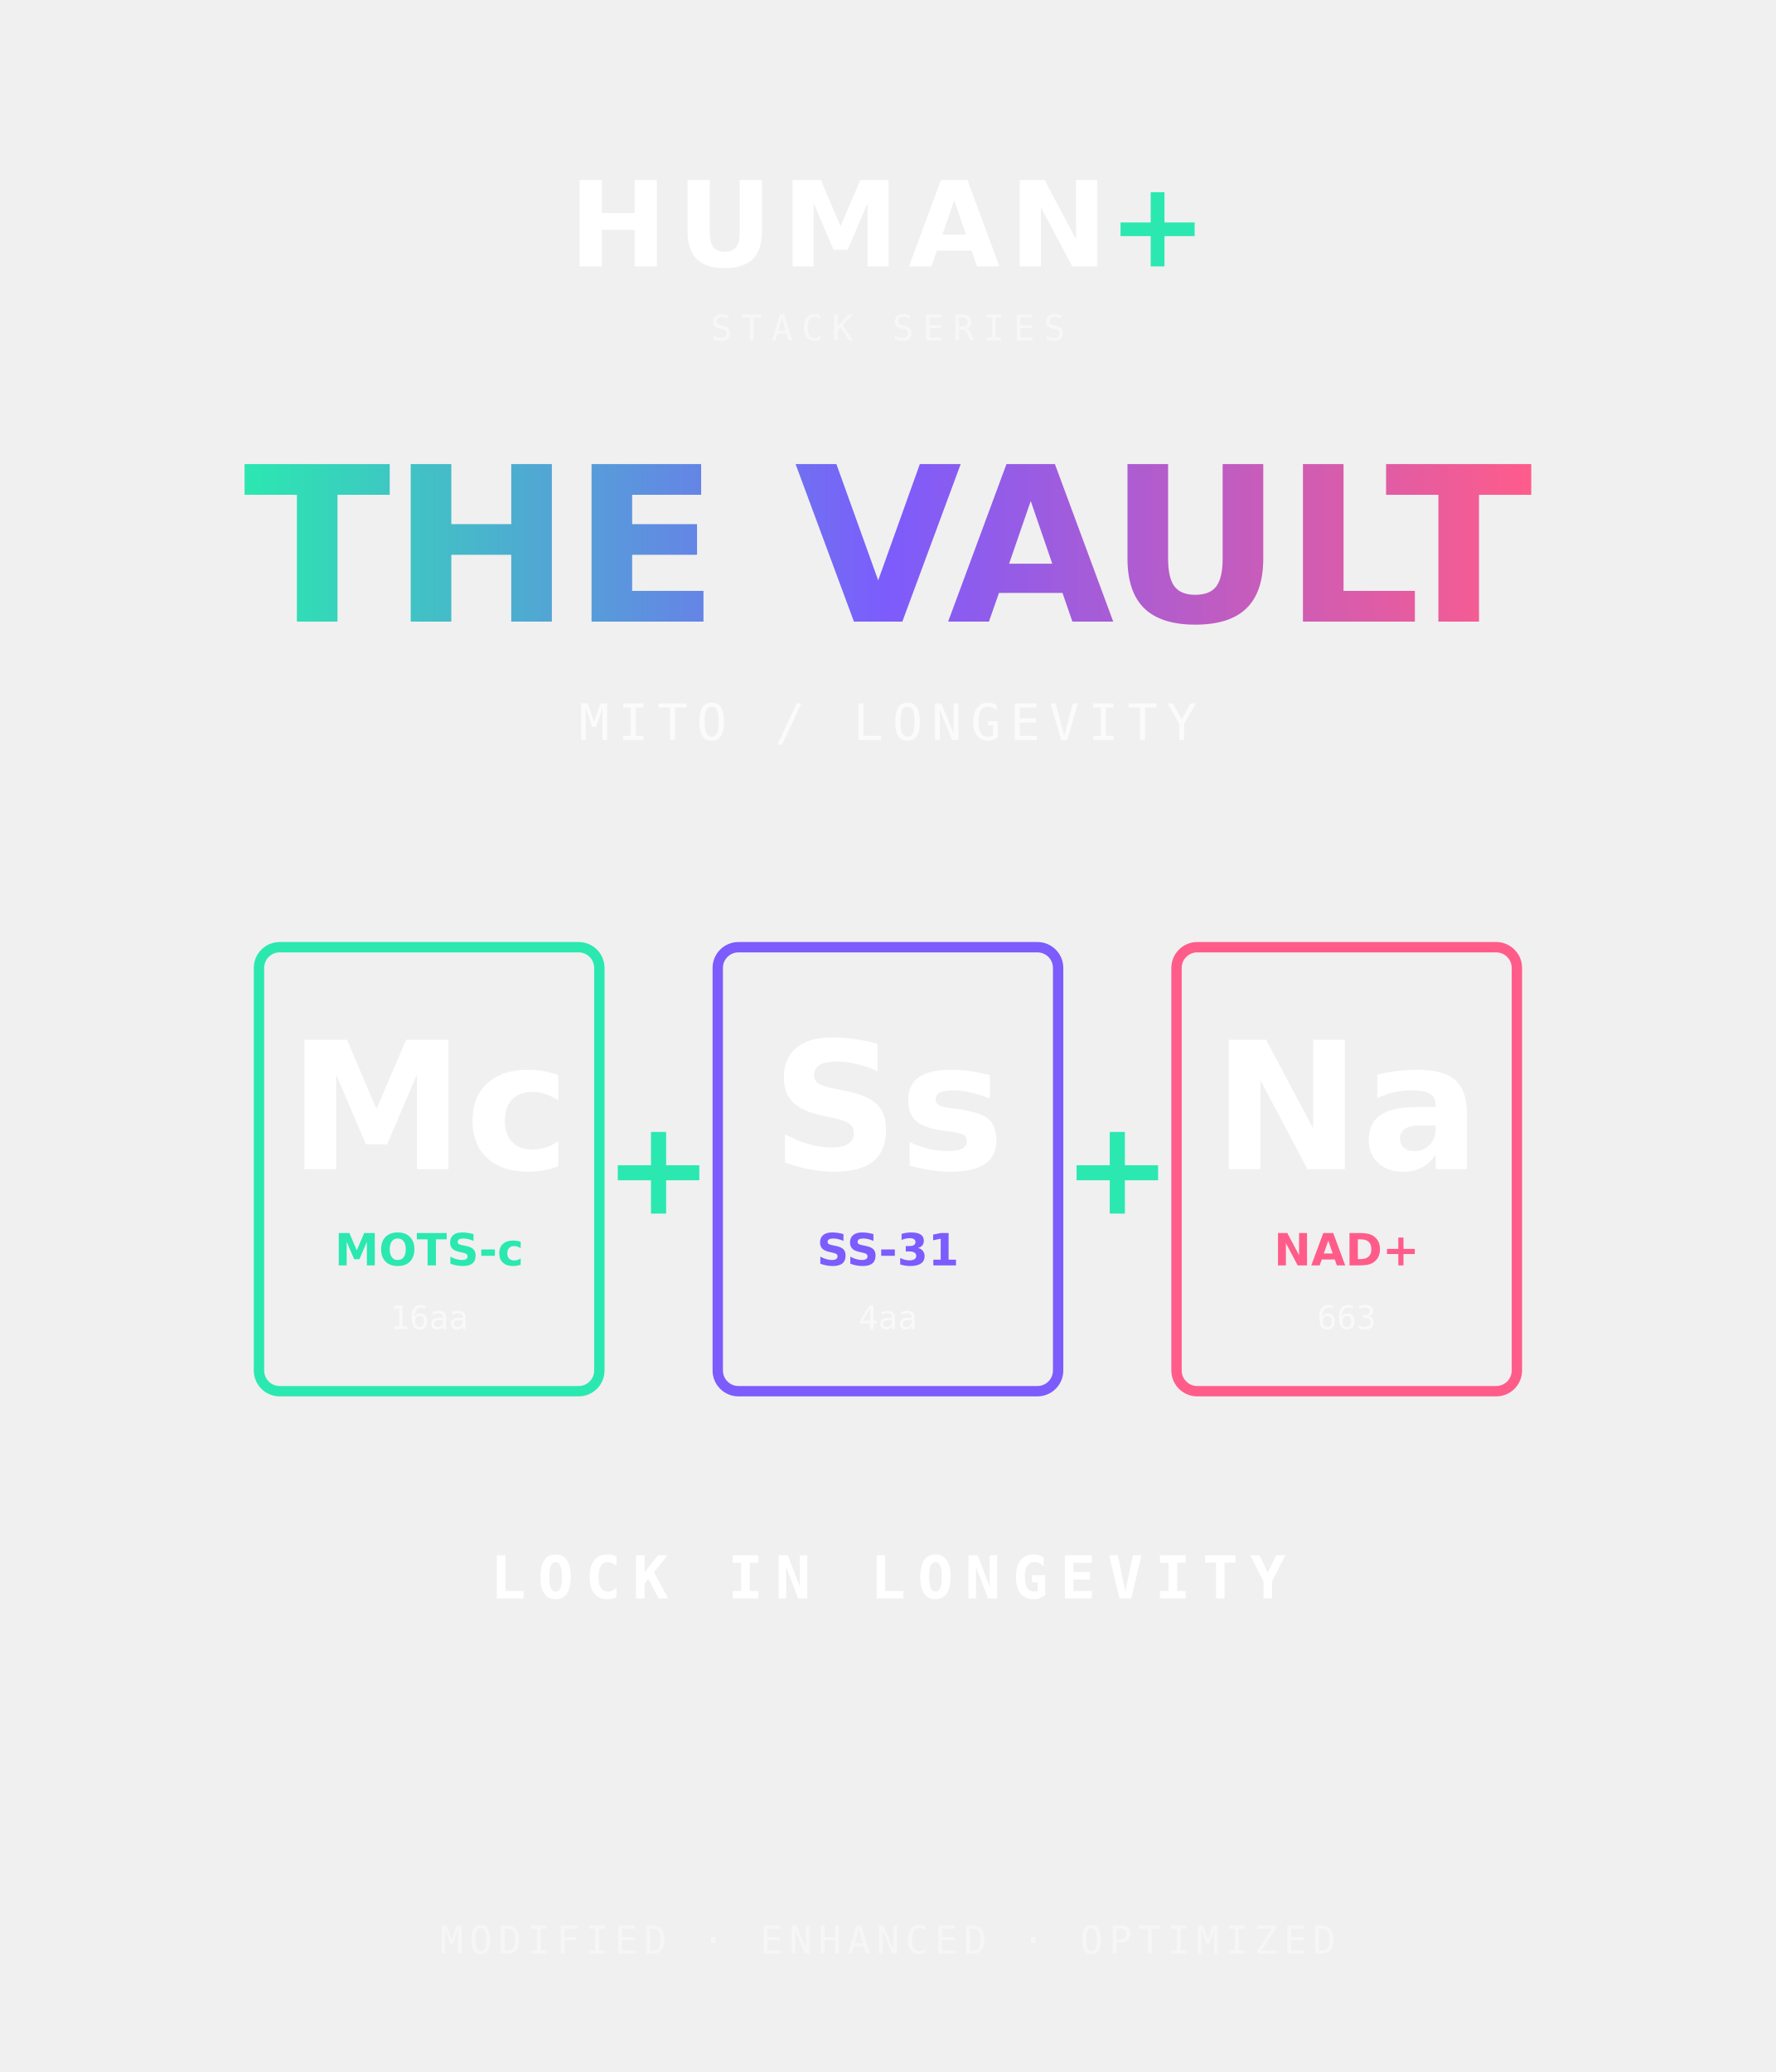
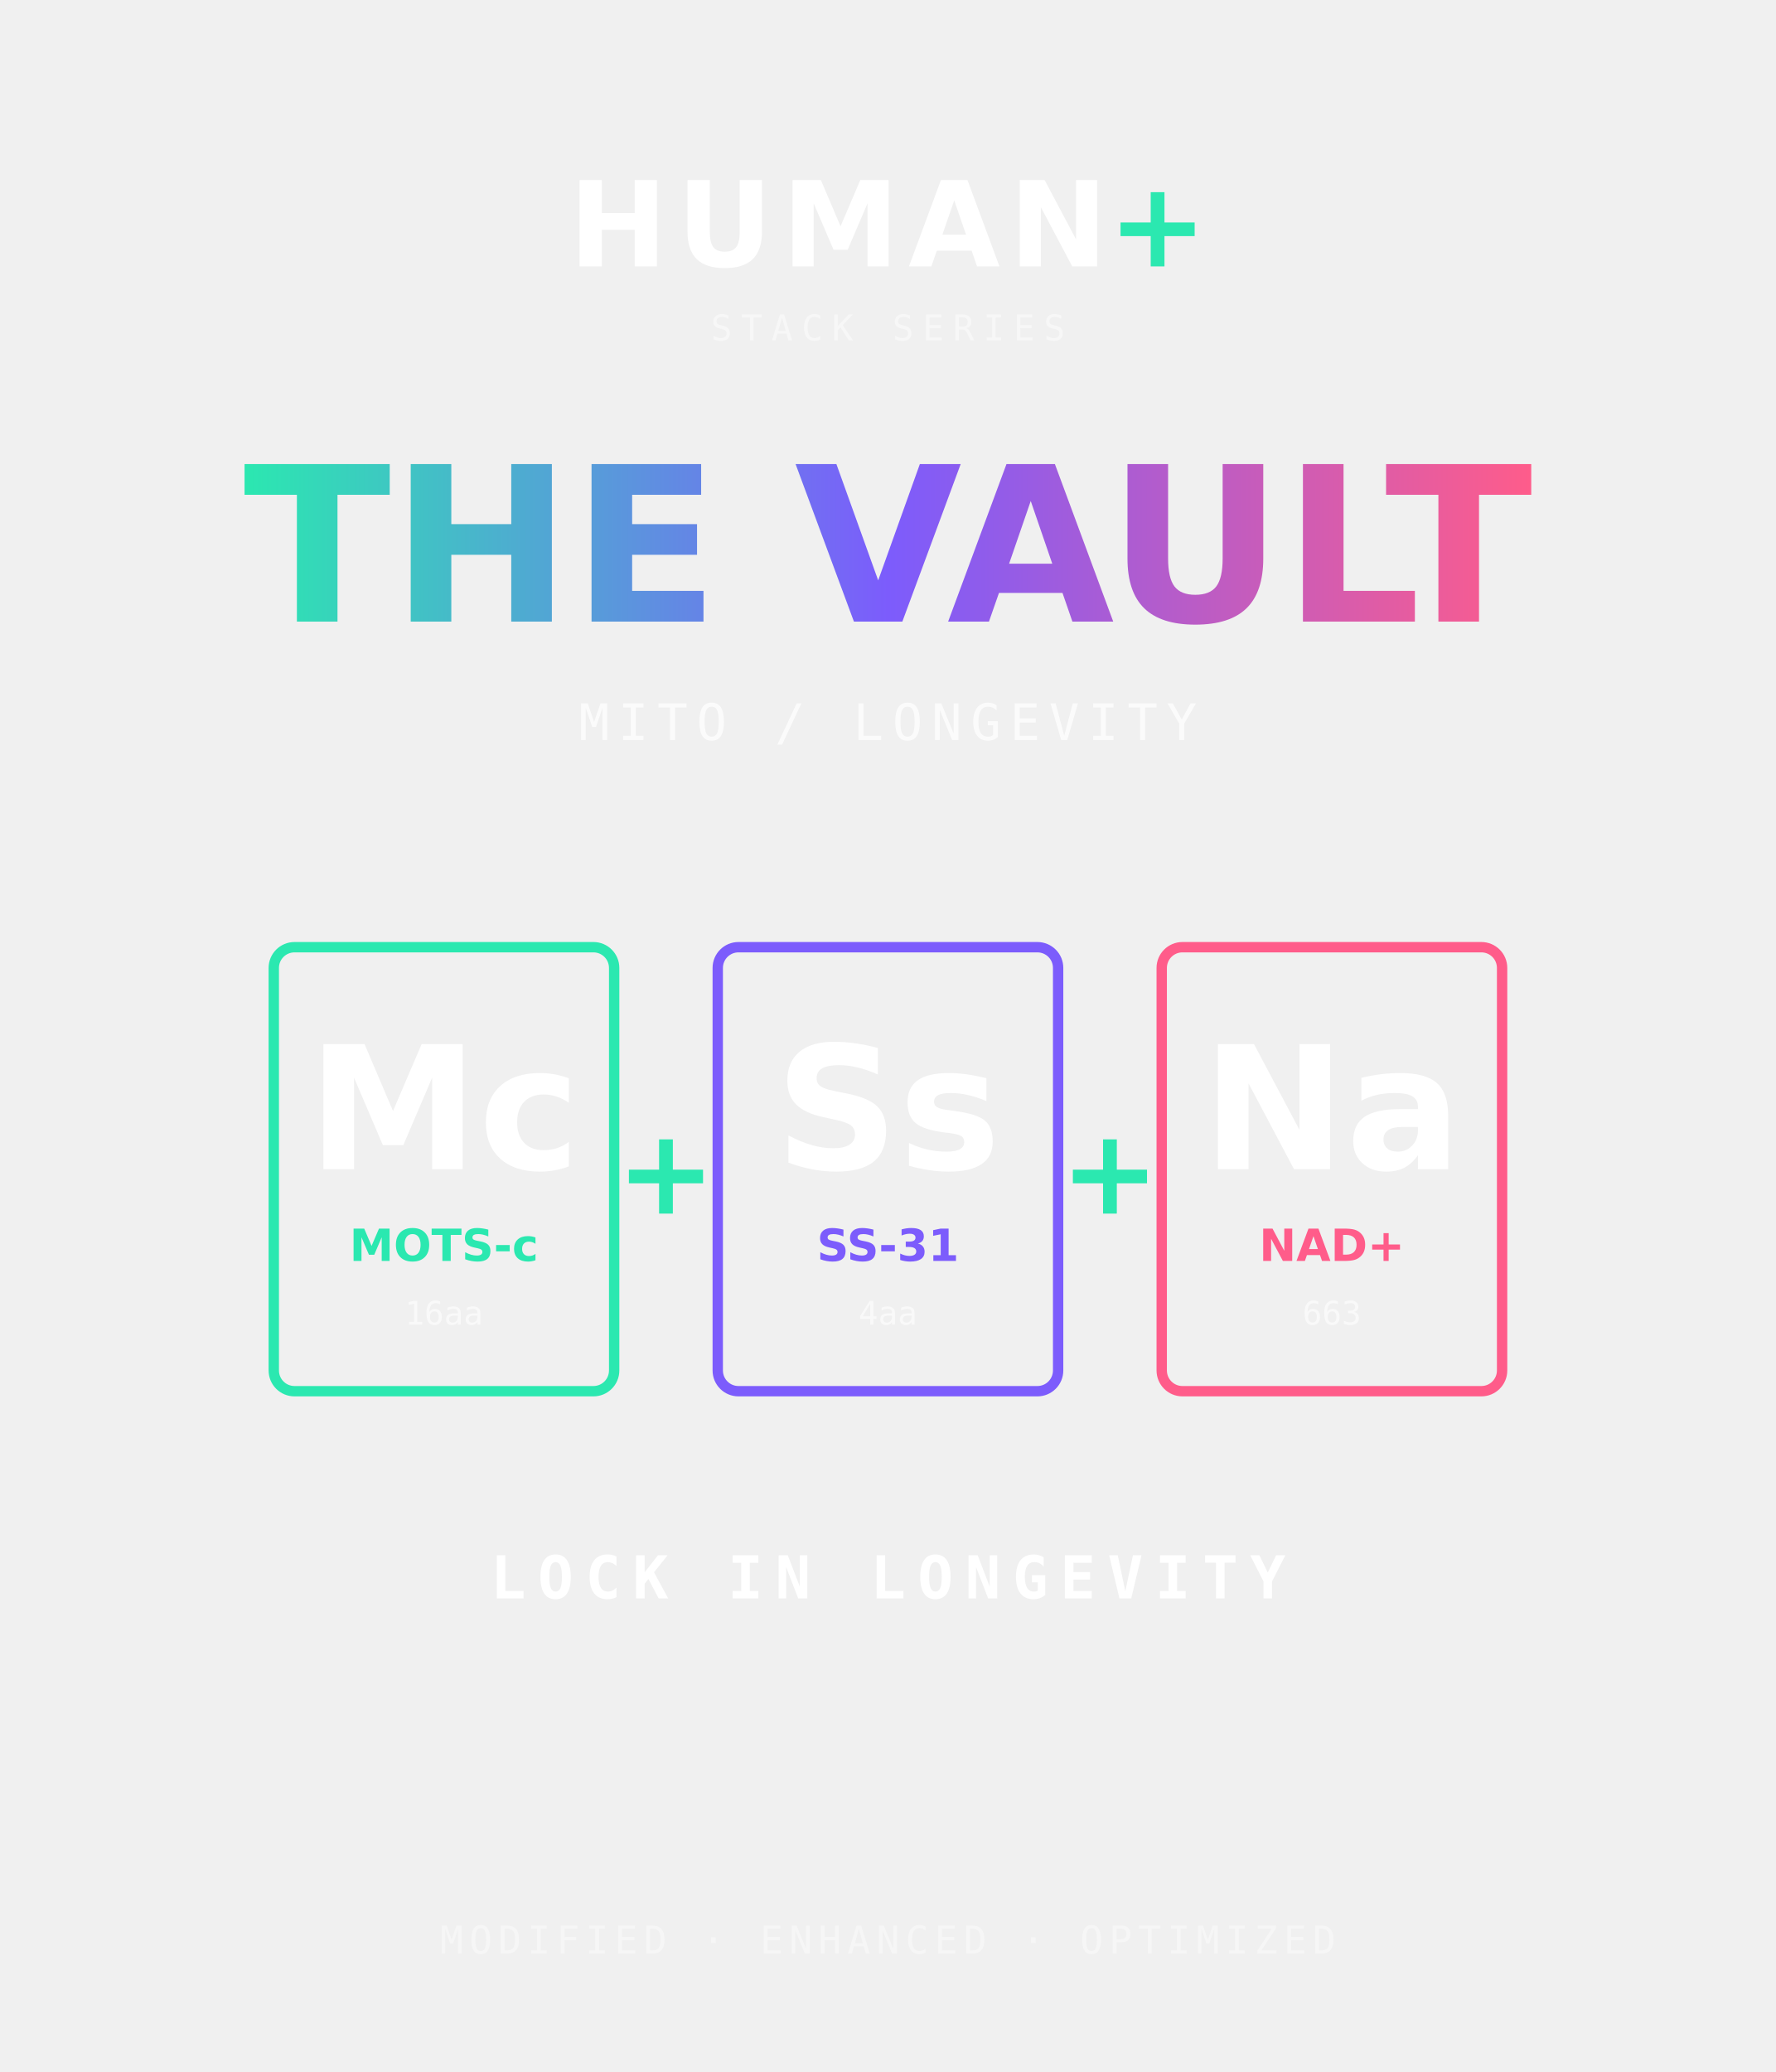
<svg xmlns="http://www.w3.org/2000/svg" viewBox="0 0 1200 1400" width="1200" height="1400">
  <defs>
    <linearGradient id="g" x1="0" y1="0" x2="1" y2="0">
      <stop offset="0%" stop-color="#2BE8B0" />
      <stop offset="50%" stop-color="#7C5CFC" />
      <stop offset="100%" stop-color="#FF5C8A" />
    </linearGradient>
  </defs>
  <text x="600" y="180" font-family="DejaVu Sans, Liberation Sans, Arial, sans-serif" font-size="80" font-weight="800" text-anchor="middle" letter-spacing="6" fill="#FFFFFF">HUMAN<tspan fill="#2BE8B0">+</tspan>
  </text>
  <text x="600" y="230" font-family="DejaVu Sans Mono, Liberation Mono, monospace" font-size="24" text-anchor="middle" letter-spacing="6" fill="#FFFFFF" fill-opacity="0.45">STACK SERIES</text>
  <text x="600" y="420" font-family="DejaVu Sans, Liberation Sans, Arial, sans-serif" font-size="146" font-weight="800" text-anchor="middle" fill="url(#g)">THE VAULT</text>
  <text x="600" y="500" font-family="DejaVu Sans Mono, Liberation Mono, monospace" font-size="34" letter-spacing="6" text-anchor="middle" fill="#FFFFFF" fill-opacity="0.75">MITO / LONGEVITY</text>
-   <rect x="175.0" y="640" width="230" height="300" rx="14" fill="none" stroke="#2BE8B0" stroke-width="7" />
-   <text x="290.0" y="790" font-family="DejaVu Sans, Liberation Sans, Arial, sans-serif" font-size="120" font-weight="800" text-anchor="middle" fill="#FFFFFF">Mc</text>
-   <text x="290.0" y="855" font-family="DejaVu Sans, Liberation Sans, Arial, sans-serif" font-size="30" font-weight="700" text-anchor="middle" fill="#2BE8B0">MOTS-c</text>
-   <text x="290.0" y="898" font-family="DejaVu Sans Mono, Liberation Mono, monospace" font-size="22" text-anchor="middle" fill="#FFFFFF" fill-opacity="0.6">16aa</text>
-   <text x="445.0" y="820.0" font-family="DejaVu Sans, Liberation Sans, Arial, sans-serif" font-size="88" font-weight="800" text-anchor="middle" fill="#2BE8B0">+</text>
+   <rect x="185.0" y="640" width="230" height="300" rx="14" fill="none" stroke="#2BE8B0" stroke-width="7" />
+   <text x="300.0" y="790" font-family="DejaVu Sans, Liberation Sans, Arial, sans-serif" font-size="116" font-weight="800" text-anchor="middle" fill="#FFFFFF">Mc</text>
+   <text x="300.0" y="852" font-family="DejaVu Sans, Liberation Sans, Arial, sans-serif" font-size="30" font-weight="700" text-anchor="middle" fill="#2BE8B0">MOTS-c</text>
+   <text x="300.0" y="895" font-family="DejaVu Sans Mono, Liberation Mono, monospace" font-size="22" text-anchor="middle" fill="#FFFFFF" fill-opacity="0.6">16aa</text>
+   <text x="450.0" y="820.0" font-family="DejaVu Sans, Liberation Sans, Arial, sans-serif" font-size="80" font-weight="800" text-anchor="middle" fill="#2BE8B0">+</text>
  <rect x="485.0" y="640" width="230" height="300" rx="14" fill="none" stroke="#7C5CFC" stroke-width="7" />
-   <text x="600.0" y="790" font-family="DejaVu Sans, Liberation Sans, Arial, sans-serif" font-size="120" font-weight="800" text-anchor="middle" fill="#FFFFFF">Ss</text>
-   <text x="600.0" y="855" font-family="DejaVu Sans, Liberation Sans, Arial, sans-serif" font-size="30" font-weight="700" text-anchor="middle" fill="#7C5CFC">SS-31</text>
-   <text x="600.0" y="898" font-family="DejaVu Sans Mono, Liberation Mono, monospace" font-size="22" text-anchor="middle" fill="#FFFFFF" fill-opacity="0.6">4aa</text>
-   <text x="755.0" y="820.0" font-family="DejaVu Sans, Liberation Sans, Arial, sans-serif" font-size="88" font-weight="800" text-anchor="middle" fill="#2BE8B0">+</text>
-   <rect x="795.0" y="640" width="230" height="300" rx="14" fill="none" stroke="#FF5C8A" stroke-width="7" />
-   <text x="910.0" y="790" font-family="DejaVu Sans, Liberation Sans, Arial, sans-serif" font-size="120" font-weight="800" text-anchor="middle" fill="#FFFFFF">Na</text>
-   <text x="910.0" y="855" font-family="DejaVu Sans, Liberation Sans, Arial, sans-serif" font-size="30" font-weight="700" text-anchor="middle" fill="#FF5C8A">NAD+</text>
-   <text x="910.0" y="898" font-family="DejaVu Sans Mono, Liberation Mono, monospace" font-size="22" text-anchor="middle" fill="#FFFFFF" fill-opacity="0.6">663</text>
+   <text x="600.0" y="790" font-family="DejaVu Sans, Liberation Sans, Arial, sans-serif" font-size="116" font-weight="800" text-anchor="middle" fill="#FFFFFF">Ss</text>
+   <text x="600.0" y="852" font-family="DejaVu Sans, Liberation Sans, Arial, sans-serif" font-size="30" font-weight="700" text-anchor="middle" fill="#7C5CFC">SS-31</text>
+   <text x="600.0" y="895" font-family="DejaVu Sans Mono, Liberation Mono, monospace" font-size="22" text-anchor="middle" fill="#FFFFFF" fill-opacity="0.6">4aa</text>
+   <text x="750.0" y="820.0" font-family="DejaVu Sans, Liberation Sans, Arial, sans-serif" font-size="80" font-weight="800" text-anchor="middle" fill="#2BE8B0">+</text>
+   <rect x="785.0" y="640" width="230" height="300" rx="14" fill="none" stroke="#FF5C8A" stroke-width="7" />
+   <text x="900.0" y="790" font-family="DejaVu Sans, Liberation Sans, Arial, sans-serif" font-size="116" font-weight="800" text-anchor="middle" fill="#FFFFFF">Na</text>
+   <text x="900.0" y="852" font-family="DejaVu Sans, Liberation Sans, Arial, sans-serif" font-size="30" font-weight="700" text-anchor="middle" fill="#FF5C8A">NAD+</text>
+   <text x="900.0" y="895" font-family="DejaVu Sans Mono, Liberation Mono, monospace" font-size="22" text-anchor="middle" fill="#FFFFFF" fill-opacity="0.6">663</text>
  <text x="600" y="1080" font-family="DejaVu Sans Mono, Liberation Mono, monospace" font-size="40" font-weight="700" letter-spacing="8" text-anchor="middle" fill="#FFFFFF">LOCK IN LONGEVITY</text>
  <text x="600" y="1320" font-family="DejaVu Sans Mono, Liberation Mono, monospace" font-size="26" letter-spacing="4" text-anchor="middle" fill="#FFFFFF" fill-opacity="0.4">MODIFIED · ENHANCED · OPTIMIZED</text>
</svg>
